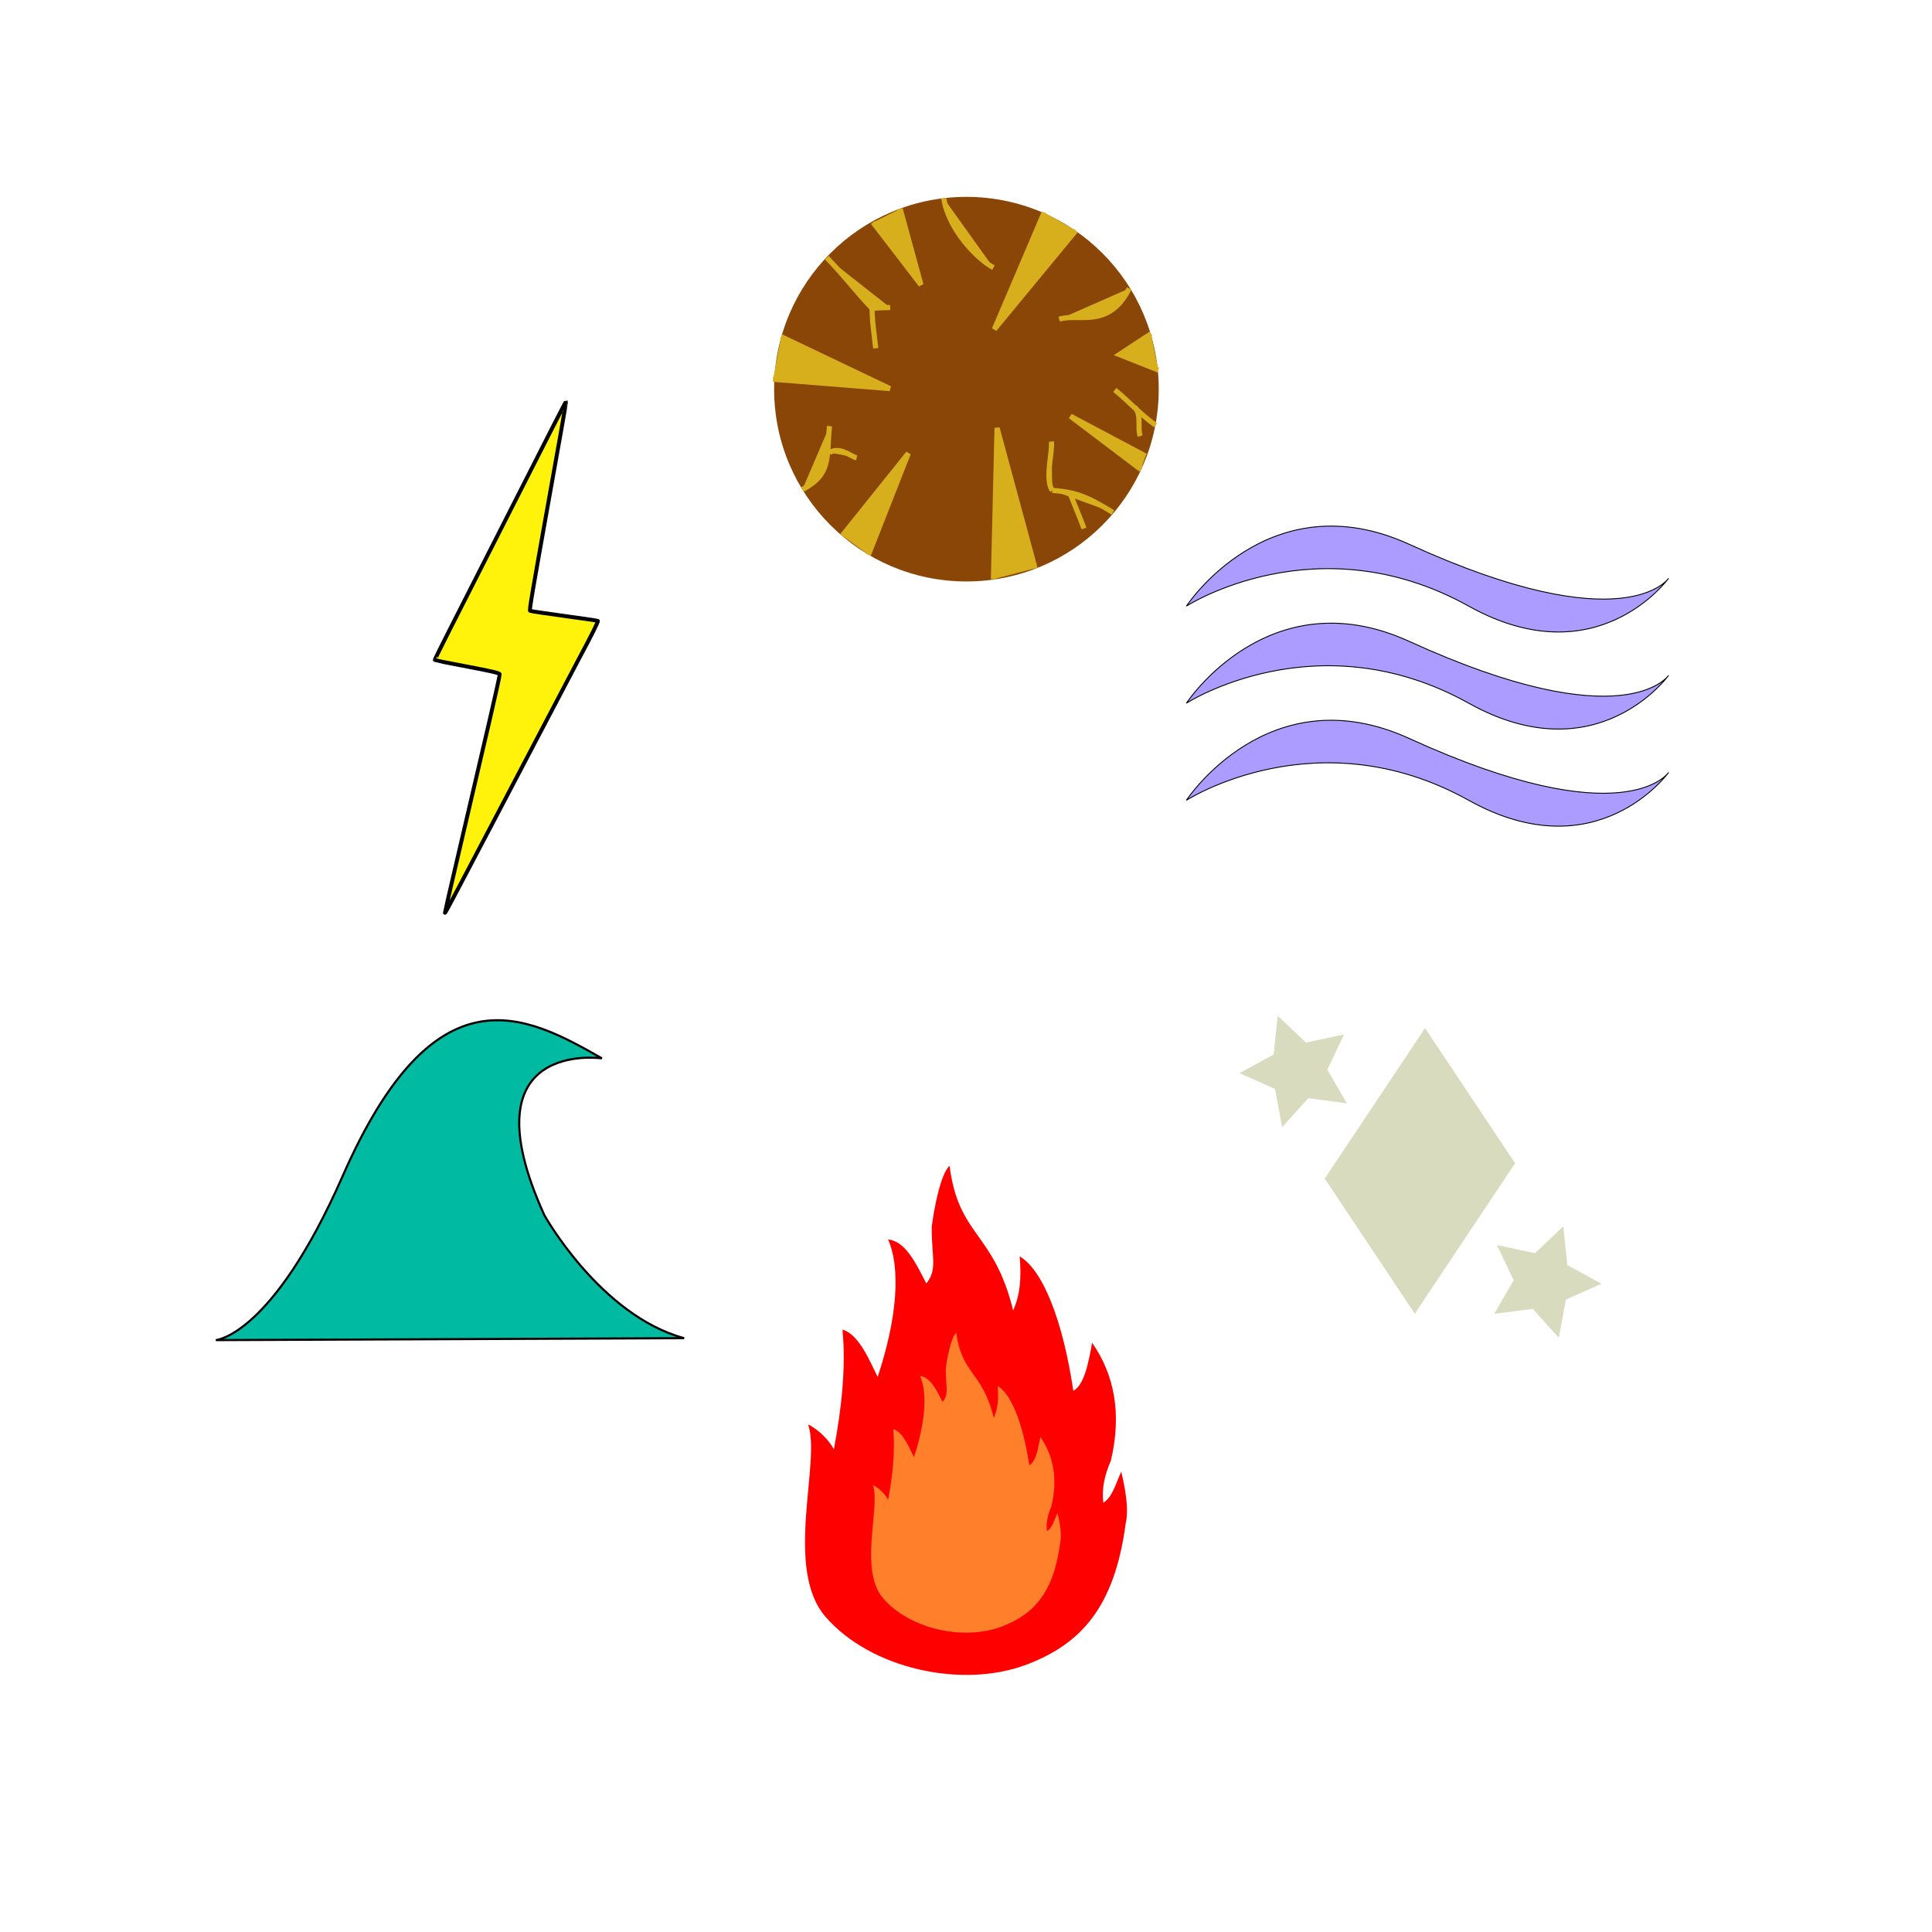
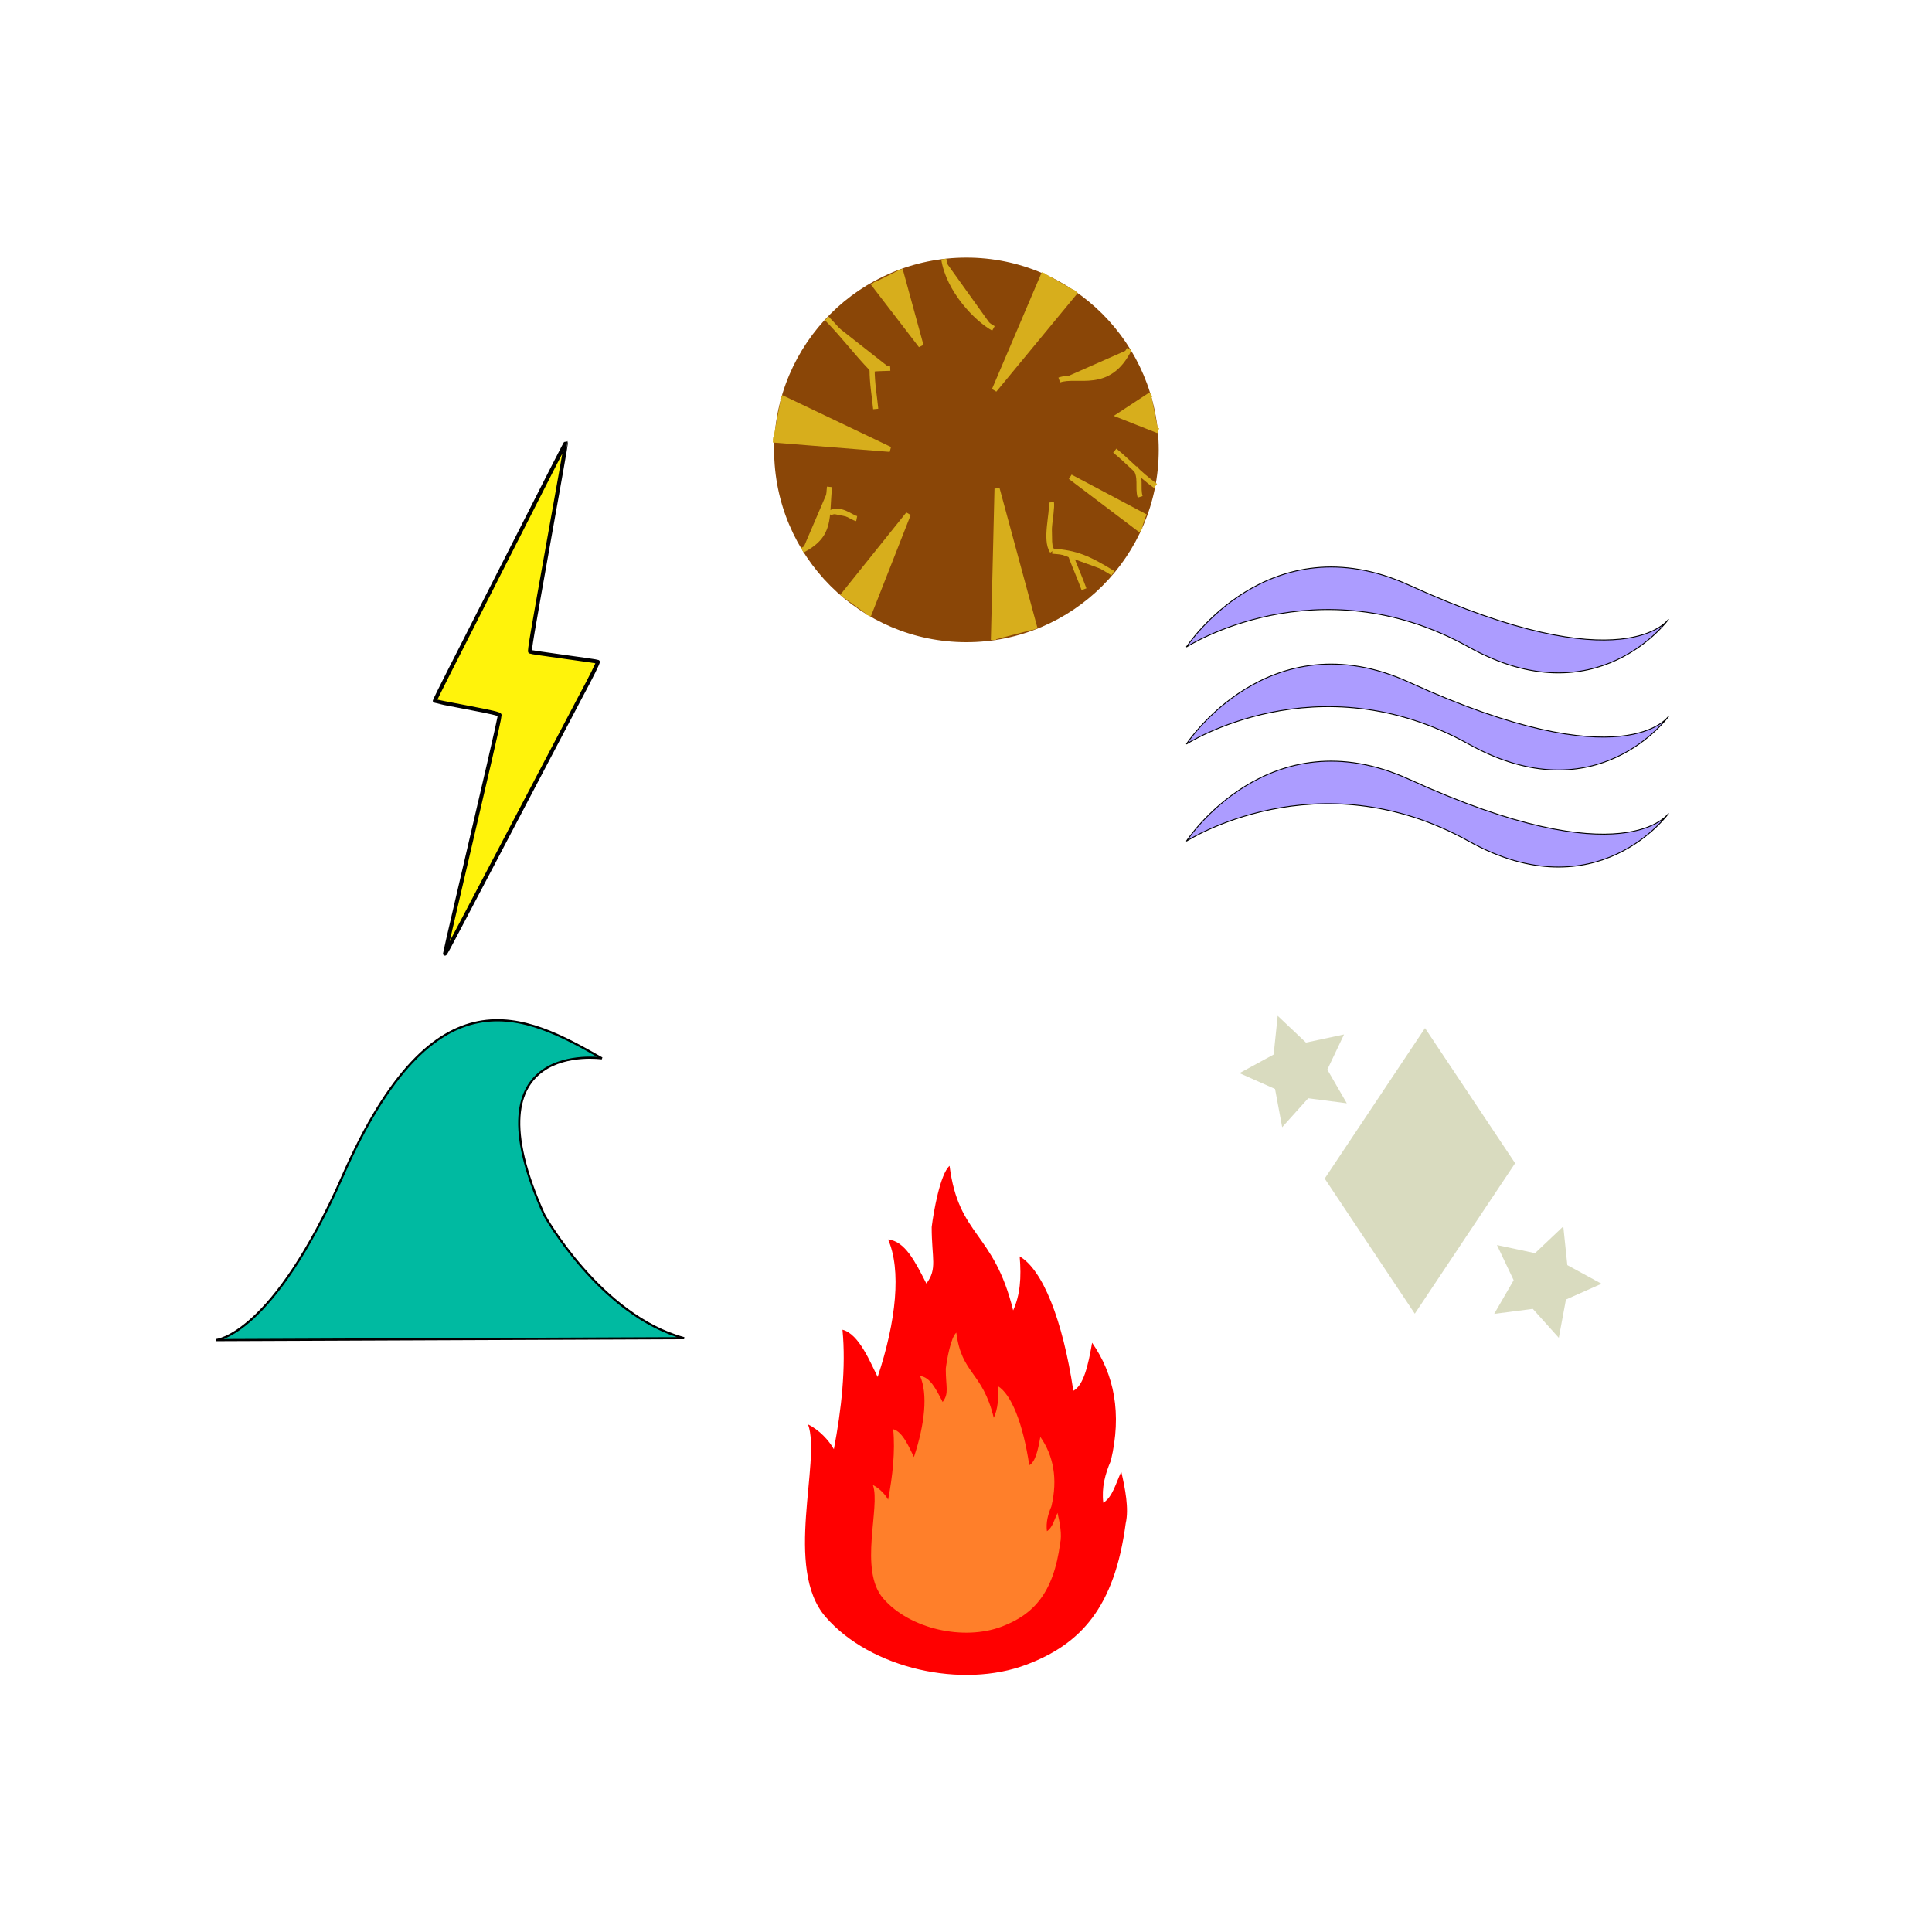
<svg xmlns="http://www.w3.org/2000/svg" width="300mm" height="300mm" viewBox="0 0 300 300" version="1.1" id="svg61">
  <defs id="defs55" />
  <g id="layer1" style="display:inline" />
  <g id="layer3" style="display:inline" />
  <g id="layer2">
-     <path style="display:inline;fill:#fff30b;fill-opacity:1;stroke:#000000;stroke-width:0.609;stroke-miterlimit:4;stroke-dasharray:none;stroke-opacity:1" d="m 69.088,141.726 c -0.002,-0.059 0.798,-3.541 1.778,-7.738 0.98,-4.197 2.135,-9.153 2.567,-11.015 0.432,-1.862 1.555,-6.681 2.496,-10.71 0.941,-4.028 1.69,-7.434 1.664,-7.568 -0.036,-0.186 -1.231,-0.468 -5.039,-1.188 -2.746,-0.519 -5.017,-0.97 -5.048,-1 -0.031,-0.031 1.029,-2.185 2.355,-4.787 1.326,-2.602 4.749,-9.338 7.606,-14.968 8.12,-15.999 10.395,-20.449 10.435,-20.409 0.02,0.02 -0.364,2.281 -0.853,5.024 -0.49,2.743 -1.285,7.2 -1.768,9.904 -2.742,15.356 -3.103,17.494 -2.965,17.579 0.082,0.051 2.452,0.405 5.267,0.788 2.815,0.383 5.176,0.729 5.246,0.77 0.11,0.064 -0.988,2.271 -2.87,5.77 -0.286,0.532 -1.373,2.599 -2.416,4.594 -1.043,1.995 -2.567,4.897 -3.388,6.448 -1.282,2.424 -3.257,6.186 -7.7,14.67 -0.534,1.02 -1.566,2.978 -2.293,4.353 -0.727,1.374 -1.91,3.623 -2.628,4.997 -1.728,3.309 -2.442,4.618 -2.446,4.487 z" id="path8495" />
-     <g id="g9747" transform="matrix(0,0.375,-0.375,0,277.9124,48.80963)" style="display:inline">
+     <path style="display:inline;fill:#fff30b;fill-opacity:1;stroke:#000000;stroke-width:0.609;stroke-miterlimit:4;stroke-dasharray:none;stroke-opacity:1" d="m 69.088,148.076 c -0.002,-0.059 0.798,-3.541 1.778,-7.738 0.98,-4.197 2.135,-9.153 2.567,-11.015 0.432,-1.862 1.555,-6.681 2.496,-10.71 0.941,-4.028 1.69,-7.434 1.664,-7.568 -0.036,-0.186 -1.231,-0.468 -5.039,-1.188 -2.746,-0.519 -5.017,-0.97 -5.048,-1 -0.031,-0.031 1.029,-2.185 2.355,-4.787 1.326,-2.602 4.749,-9.338 7.606,-14.968 8.12,-15.999 10.395,-20.449 10.435,-20.409 0.02,0.02 -0.364,2.281 -0.853,5.024 -0.49,2.743 -1.285,7.2 -1.768,9.904 -2.742,15.356 -3.103,17.494 -2.965,17.579 0.082,0.051 2.452,0.405 5.267,0.788 2.815,0.383 5.176,0.729 5.246,0.77 0.11,0.064 -0.988,2.271 -2.87,5.77 -0.286,0.532 -1.373,2.599 -2.416,4.594 -1.043,1.995 -2.567,4.897 -3.388,6.448 -1.282,2.424 -3.257,6.186 -7.7,14.67 -0.534,1.02 -1.566,2.978 -2.293,4.353 -0.727,1.374 -1.91,3.623 -2.628,4.997 -1.728,3.309 -2.442,4.618 -2.446,4.487 z" id="path8495" />
+     <g id="g9747" transform="matrix(0,0.375,-0.375,0,277.9124,55.15963)" style="display:inline">
      <path id="path9657" style="fill:#ac9cff;fill-opacity:1;stroke:#000000;stroke-width:0.376px;stroke-linecap:butt;stroke-linejoin:miter;stroke-opacity:1" d="m 109.285,50.156 c 0,0 26.813,17.938 -14.048,107.369 -26.591,58.2 25.588,92.317 25.588,92.317 m 0,0 c 0,0 -34.923,-54.158 0,-116.902 29.602,-53.183 -11.54,-82.784 -11.54,-82.784" />
      <path id="path9657-3" style="display:inline;fill:#ac9cff;fill-opacity:1;stroke:#000000;stroke-width:0.376px;stroke-linecap:butt;stroke-linejoin:miter;stroke-opacity:1" d="m 149.486,50.156 c 0,0 26.813,17.938 -14.048,107.369 -26.591,58.2 25.588,92.317 25.588,92.317 m 0,0 c 0,0 -34.923,-54.158 0,-116.902 29.602,-53.183 -11.54,-82.784 -11.54,-82.784" />
      <path id="path9657-3-4" style="display:inline;fill:#ac9cff;fill-opacity:1;stroke:#000000;stroke-width:0.376px;stroke-linecap:butt;stroke-linejoin:miter;stroke-opacity:1" d="m 189.686,50.156 c 0,0 26.813,17.938 -14.048,107.369 -26.591,58.2 25.588,92.317 25.588,92.317 m 0,0 c 0,0 -34.923,-54.158 0,-116.902 29.602,-53.183 -11.54,-82.784 -11.54,-82.784" />
    </g>
    <path style="fill:#00baa1;fill-opacity:1;stroke:#000000;stroke-width:0.331;stroke-linecap:butt;stroke-linejoin:miter;stroke-miterlimit:4;stroke-dasharray:none;stroke-opacity:1" d="m 33.509,208.092 c 0,0 8.763,-0.597 19.722,-25.522 14.327,-32.588 28.405,-24.972 40.232,-18.23 0,0 -21.404,-3.116 -8.941,24.345 0,0 8.666,15.561 21.707,19.108 z" id="path9894" />
    <g id="g2779" transform="matrix(0.4166667,0,0,0.4166667,87.5,158.0535)" style="display:inline">
      <path d="m 97.672,223.237 c -15.726,-18.135 -1.571,-58.002 -6.523,-71.715 4.175,2.042 7.769,5.932 9.615,9.237 2.816,-14.782 4.564,-30.533 3.204,-44.537 6.214,1.556 10.487,12.446 13.11,17.6 6.991,-21.005 8.837,-39.966 3.884,-51.247 6.309,0.681 10.001,8.072 14.274,16.435 4.175,-5.543 1.977,-9.17 1.977,-21.033 0.68,-5.641 3.17,-19.807 6.665,-22.826 3.399,26.551 16.41,24.31 23.693,53.874 2.622,-5.837 3.107,-12.155 2.428,-20.131 8.546,4.96 16.024,23.532 20.001,50.082 3.787,-1.945 5.535,-9.433 6.992,-17.891 8.256,11.769 11.17,26.45 6.991,43.954 -2.136,4.96 -3.496,10.015 -2.816,15.656 3.496,-2.139 4.661,-7.293 6.701,-11.573 1.457,6.318 2.913,13.807 1.651,19.252 -4.175,31.508 -16.871,45.015 -36.897,52.628 -24,9.124 -58.128,1.632 -74.95,-17.765 z" style="font-style:normal;font-variant:normal;font-weight:normal;font-stretch:normal;letter-spacing:normal;word-spacing:normal;text-anchor:start;display:inline;fill:#ff0000;fill-opacity:1;fill-rule:evenodd;stroke:none;stroke-width:0;stroke-linecap:butt;stroke-linejoin:miter;stroke-miterlimit:10.433;stroke-dasharray:none;stroke-dashoffset:0;stroke-opacity:1" id="path23326-4" />
      <path d="m 119.157,216.375 c -9.269,-10.689 -0.926,-34.187 -3.845,-42.27 2.461,1.204 4.579,3.496 5.667,5.444 1.66,-8.713 2.69,-17.997 1.889,-26.25 3.663,0.917 6.181,7.336 7.727,10.373 4.121,-12.381 5.209,-23.556 2.289,-30.206 3.719,0.401 5.894,4.758 8.413,9.687 2.461,-3.267 1.165,-5.405 1.165,-12.397 0.401,-3.325 1.868,-11.674 3.929,-13.454 2.003,15.649 9.672,14.329 13.965,31.754 1.545,-3.44 1.832,-7.164 1.431,-11.866 5.037,2.923 9.445,13.87 11.789,29.519 2.232,-1.146 3.262,-5.56 4.121,-10.545 4.866,6.937 6.583,15.59 4.121,25.907 -1.259,2.923 -2.06,5.903 -1.66,9.228 2.06,-1.261 2.747,-4.299 3.949,-6.821 0.858,3.724 1.717,8.138 0.973,11.347 -2.461,18.571 -9.944,26.532 -21.748,31.02 -14.146,5.378 -34.262,0.962 -44.176,-10.471 z" style="font-style:normal;font-variant:normal;font-weight:normal;font-stretch:normal;letter-spacing:normal;word-spacing:normal;text-anchor:start;display:inline;fill:#ff7f2a;fill-opacity:1;fill-rule:evenodd;stroke:none;stroke-width:0;stroke-linecap:butt;stroke-linejoin:miter;stroke-miterlimit:10.433;stroke-dasharray:none;stroke-dashoffset:0;stroke-opacity:1" id="path23326-4-0" />
    </g>
-     <g id="g4872" transform="matrix(0.3986072,0,0,0.3986072,90.41929,2.751223)">
+     <g id="g4872" transform="matrix(0.3986072,0,0,0.3986072,90.41929,12.18158)">
      <circle style="display:inline;fill:#8a4607;fill-opacity:1;stroke:#8a4607;stroke-width:1;stroke-linecap:round;stroke-miterlimit:4;stroke-dasharray:none;stroke-opacity:1" id="path4155" cx="149.639" cy="144.7" r="74.411" />
      <path style="display:inline;fill:#d7ae1c;fill-opacity:1;stroke:#d7ae1c;stroke-width:2;stroke-linecap:butt;stroke-linejoin:miter;stroke-miterlimit:4;stroke-dasharray:none;stroke-opacity:1" d="M 113.242,79.728 131.939,104.069 123.825,74.436" id="path4171" />
      <path style="display:inline;fill:#d7ae1c;fill-opacity:1;stroke:#d7ae1c;stroke-width:2;stroke-linecap:butt;stroke-linejoin:miter;stroke-miterlimit:4;stroke-dasharray:none;stroke-opacity:1" d="m 179.917,75.863 -19.403,45.508 31.75,-38.453" id="path4173" />
      <path style="display:inline;fill:#d7ae1c;fill-opacity:1;stroke:#d7ae1c;stroke-width:2;stroke-linecap:butt;stroke-linejoin:miter;stroke-miterlimit:4;stroke-dasharray:none;stroke-opacity:1" d="m 221.544,123.119 -12.347,8.114 15.169,5.997" id="path4175" />
      <path style="display:inline;fill:#d7ae1c;fill-opacity:1;stroke:#d7ae1c;stroke-width:2;stroke-linecap:butt;stroke-linejoin:miter;stroke-miterlimit:4;stroke-dasharray:none;stroke-opacity:1" d="m 219.428,170.744 -29.281,-15.522 27.517,20.814" id="path4177" />
      <path style="display:inline;fill:#d7ae1c;fill-opacity:1;stroke:#d7ae1c;stroke-width:2;stroke-linecap:butt;stroke-linejoin:miter;stroke-miterlimit:4;stroke-dasharray:none;stroke-opacity:1" d="m 176.389,214.489 -14.817,-54.681 -1.411,58.914" id="path4179" />
      <path style="display:inline;fill:#d7ae1c;fill-opacity:1;stroke:#d7ae1c;stroke-width:2;stroke-linecap:butt;stroke-linejoin:miter;stroke-miterlimit:4;stroke-dasharray:none;stroke-opacity:1" d="M 101.247,201.789 127,169.686 111.478,209.197" id="path4181" />
      <path style="display:inline;fill:#d7ae1c;fill-opacity:1;stroke:#d7ae1c;stroke-width:2;stroke-linecap:butt;stroke-linejoin:miter;stroke-miterlimit:4;stroke-dasharray:none;stroke-opacity:1" d="m 74.29,140.829 45.541,3.646 -42.366,-20.212" id="path4183" />
      <path style="display:inline;fill:#d7ae1c;fill-opacity:1;stroke:#d7ae1c;stroke-width:2;stroke-linecap:butt;stroke-linejoin:miter;stroke-miterlimit:4;stroke-dasharray:none;stroke-opacity:1" d="m 85.725,183.797 c 11.454,-5.991 9.314,-12.424 10.583,-24.694" id="path4185" />
      <path style="display:inline;fill:#d7ae1c;fill-opacity:1;stroke:#d7ae1c;stroke-width:2;stroke-linecap:butt;stroke-linejoin:miter;stroke-miterlimit:4;stroke-dasharray:none;stroke-opacity:1" d="m 96.308,169.333 c 4.499,-2.334 8.223,1.645 10.583,2.117" id="path4187" />
      <path style="display:inline;fill:#d7ae1c;fill-opacity:1;stroke:#d7ae1c;stroke-width:2;stroke-linecap:butt;stroke-linejoin:miter;stroke-miterlimit:4;stroke-dasharray:none;stroke-opacity:1" d="m 95.25,93.486 c 7.225,7.464 10.668,12.453 17.639,19.756 2.406,-0.294 4.581,-0.229 7.056,-0.353" id="path4189" />
      <path style="display:inline;fill:#d7ae1c;fill-opacity:1;stroke:#d7ae1c;stroke-width:2;stroke-linecap:butt;stroke-linejoin:miter;stroke-miterlimit:4;stroke-dasharray:none;stroke-opacity:1" d="m 112.889,113.242 c 0.037,5.853 0.889,10.129 1.411,15.522" id="path4191" />
      <path style="display:inline;fill:#d7ae1c;fill-opacity:1;stroke:#d7ae1c;stroke-width:2;stroke-linecap:butt;stroke-linejoin:miter;stroke-miterlimit:4;stroke-dasharray:none;stroke-opacity:1" d="m 140.819,70.367 c 1.869,12.011 12.626,23.266 19.342,27" id="path4193" />
      <path style="display:inline;fill:#d7ae1c;fill-opacity:1;stroke:#d7ae1c;stroke-width:2;stroke-linecap:butt;stroke-linejoin:miter;stroke-miterlimit:4;stroke-dasharray:none;stroke-opacity:1" d="m 213.045,105.444 c -7.942,16.087 -20.215,9.518 -27.236,12.025" id="path4195" />
      <path style="display:inline;fill:#d7ae1c;fill-opacity:1;stroke:#d7ae1c;stroke-width:2;stroke-linecap:butt;stroke-linejoin:miter;stroke-miterlimit:4;stroke-dasharray:none;stroke-opacity:1" d="m 223.308,158.75 c -6.485,-4.712 -10.742,-9.652 -15.875,-13.758" id="path4197" />
      <path style="display:inline;fill:#d7ae1c;fill-opacity:1;stroke:#d7ae1c;stroke-width:2;stroke-linecap:butt;stroke-linejoin:miter;stroke-miterlimit:4;stroke-dasharray:none;stroke-opacity:1" d="m 215.28,151.694 c 2.669,3.4 0.904,7.681 2.031,11.289" id="path4199" />
      <path style="display:inline;fill:#d7ae1c;fill-opacity:1;stroke:#d7ae1c;stroke-width:2;stroke-linecap:butt;stroke-linejoin:miter;stroke-miterlimit:4;stroke-dasharray:none;stroke-opacity:1" d="m 206.685,192.72 c -9.625,-5.91 -14.224,-7.945 -23.593,-8.57" id="path4201" />
      <path style="display:inline;fill:#d7ae1c;fill-opacity:1;stroke:#d7ae1c;stroke-width:2;stroke-linecap:butt;stroke-linejoin:miter;stroke-miterlimit:4;stroke-dasharray:none;stroke-opacity:1" d="m 183.092,184.15 c -3.034,-4.394 0.178,-14.906 -0.353,-19.05" id="path4205" />
      <path style="display:inline;fill:#d7ae1c;fill-opacity:1;stroke:#d7ae1c;stroke-width:2;stroke-linecap:butt;stroke-linejoin:miter;stroke-miterlimit:4;stroke-dasharray:none;stroke-opacity:1" d="m 190.147,185.561 c 1.697,4.508 3.956,9.667 5.292,13.406" id="path4207" />
    </g>
    <g id="g14672" transform="matrix(0.7973261,0,0,0.7973261,-67.45655,118.0399)">
      <rect style="fill:#d9dbbf;fill-opacity:1;stroke:none;stroke-width:1.453;stroke-miterlimit:4;stroke-dasharray:none;stroke-opacity:1" id="rect129-3" width="35.225" height="31.631" x="259.84" y="357.77" transform="matrix(0.5547002,-0.8320503,0.5547002,0.8320503,0,0)" />
      <path style="fill:#d9dbbf;fill-opacity:1;stroke:none;stroke-width:1.396;stroke-miterlimit:4;stroke-dasharray:none;stroke-opacity:1" id="path156-4" d="m 346.894,66.821 -7.517,-0.979 -5.068,5.637 -1.391,-7.451 -6.927,-3.078 6.657,-3.626 0.787,-7.539 5.506,5.21 7.413,-1.581 -3.254,6.846 z" />
      <path style="fill:#d9dbbf;fill-opacity:1;stroke:none;stroke-width:1.396;stroke-miterlimit:4;stroke-dasharray:none;stroke-opacity:1" id="path156-7-6" transform="scale(-1,1)" d="m -375.595,107.836 -7.517,-0.979 -5.068,5.637 -1.391,-7.451 -6.927,-3.078 6.657,-3.626 0.787,-7.539 5.506,5.21 7.413,-1.581 -3.254,6.846 z" />
    </g>
  </g>
</svg>
